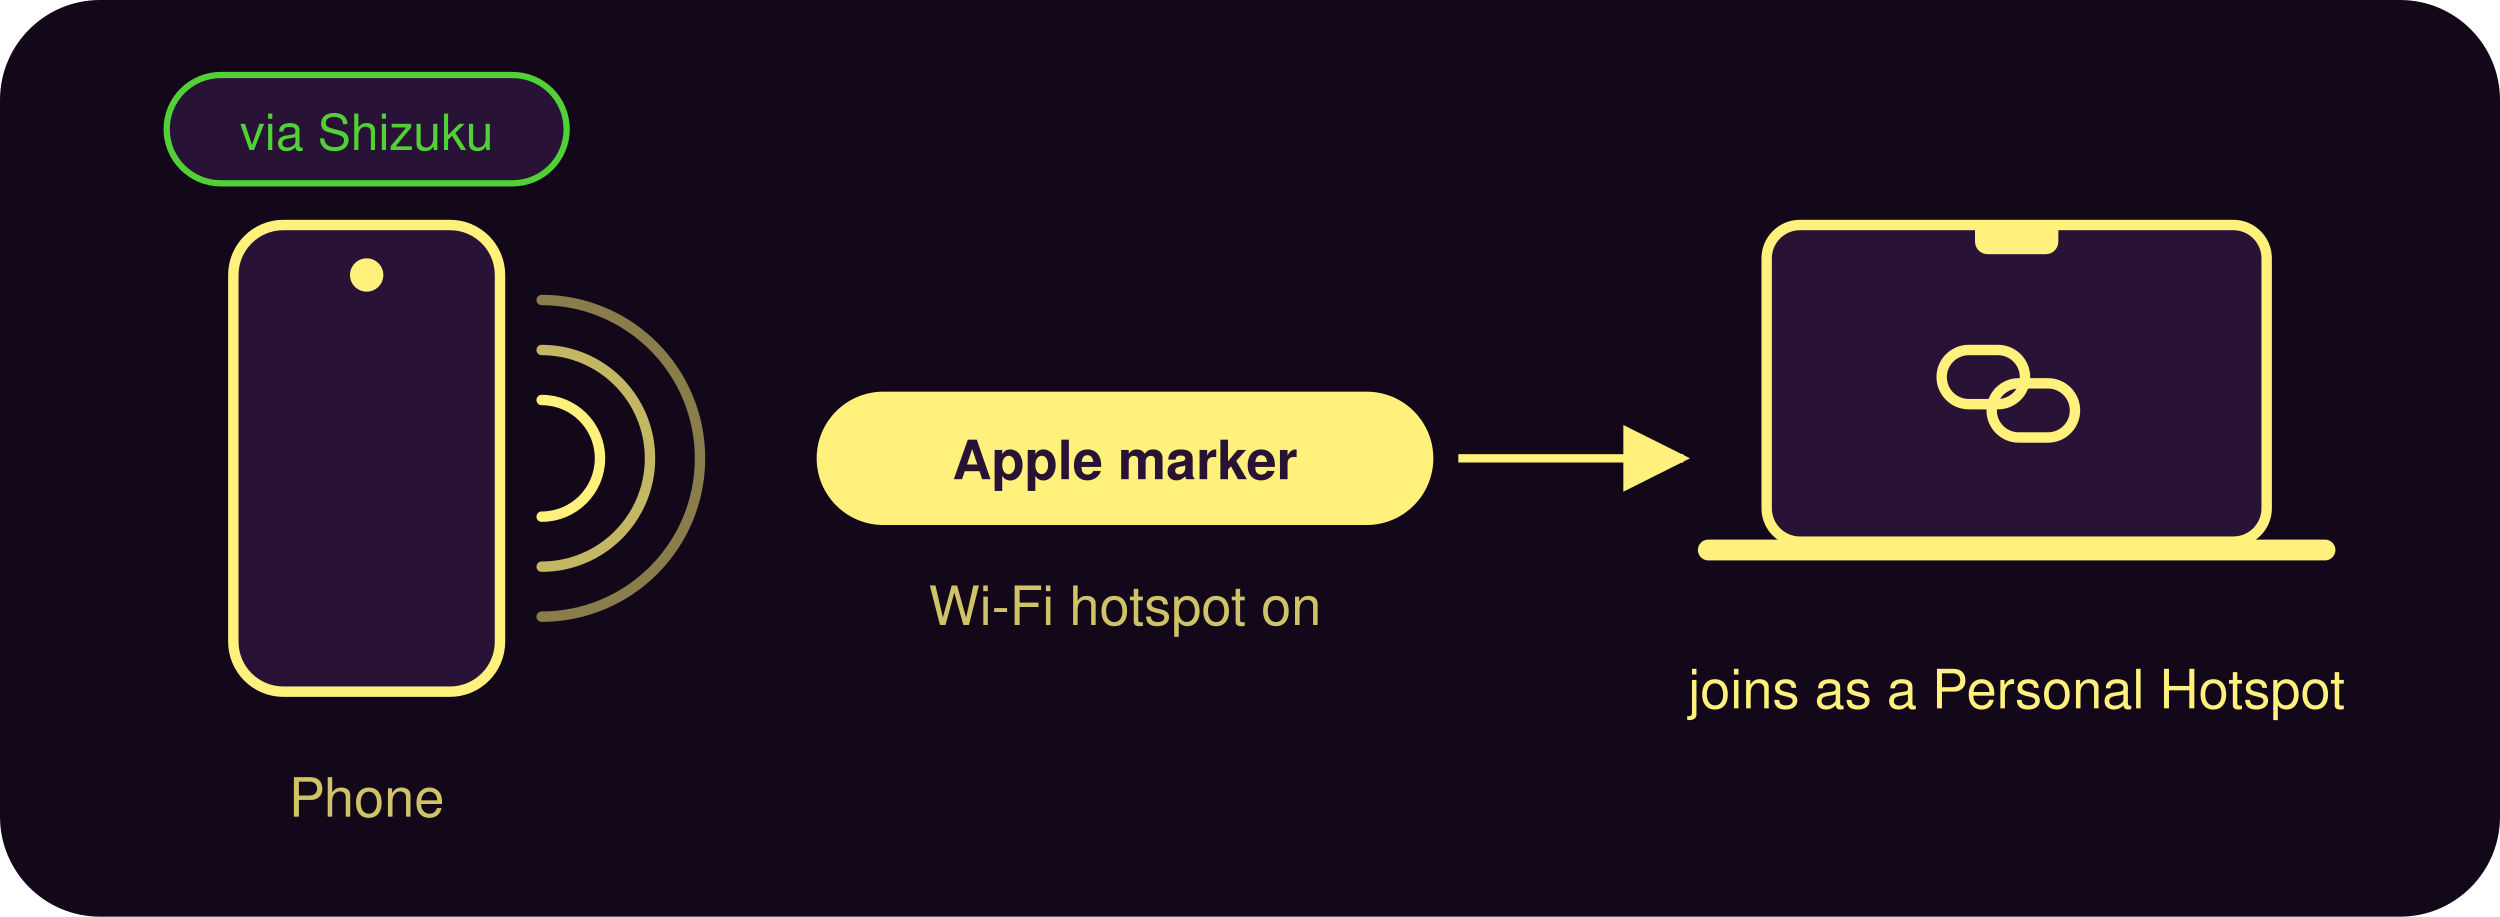
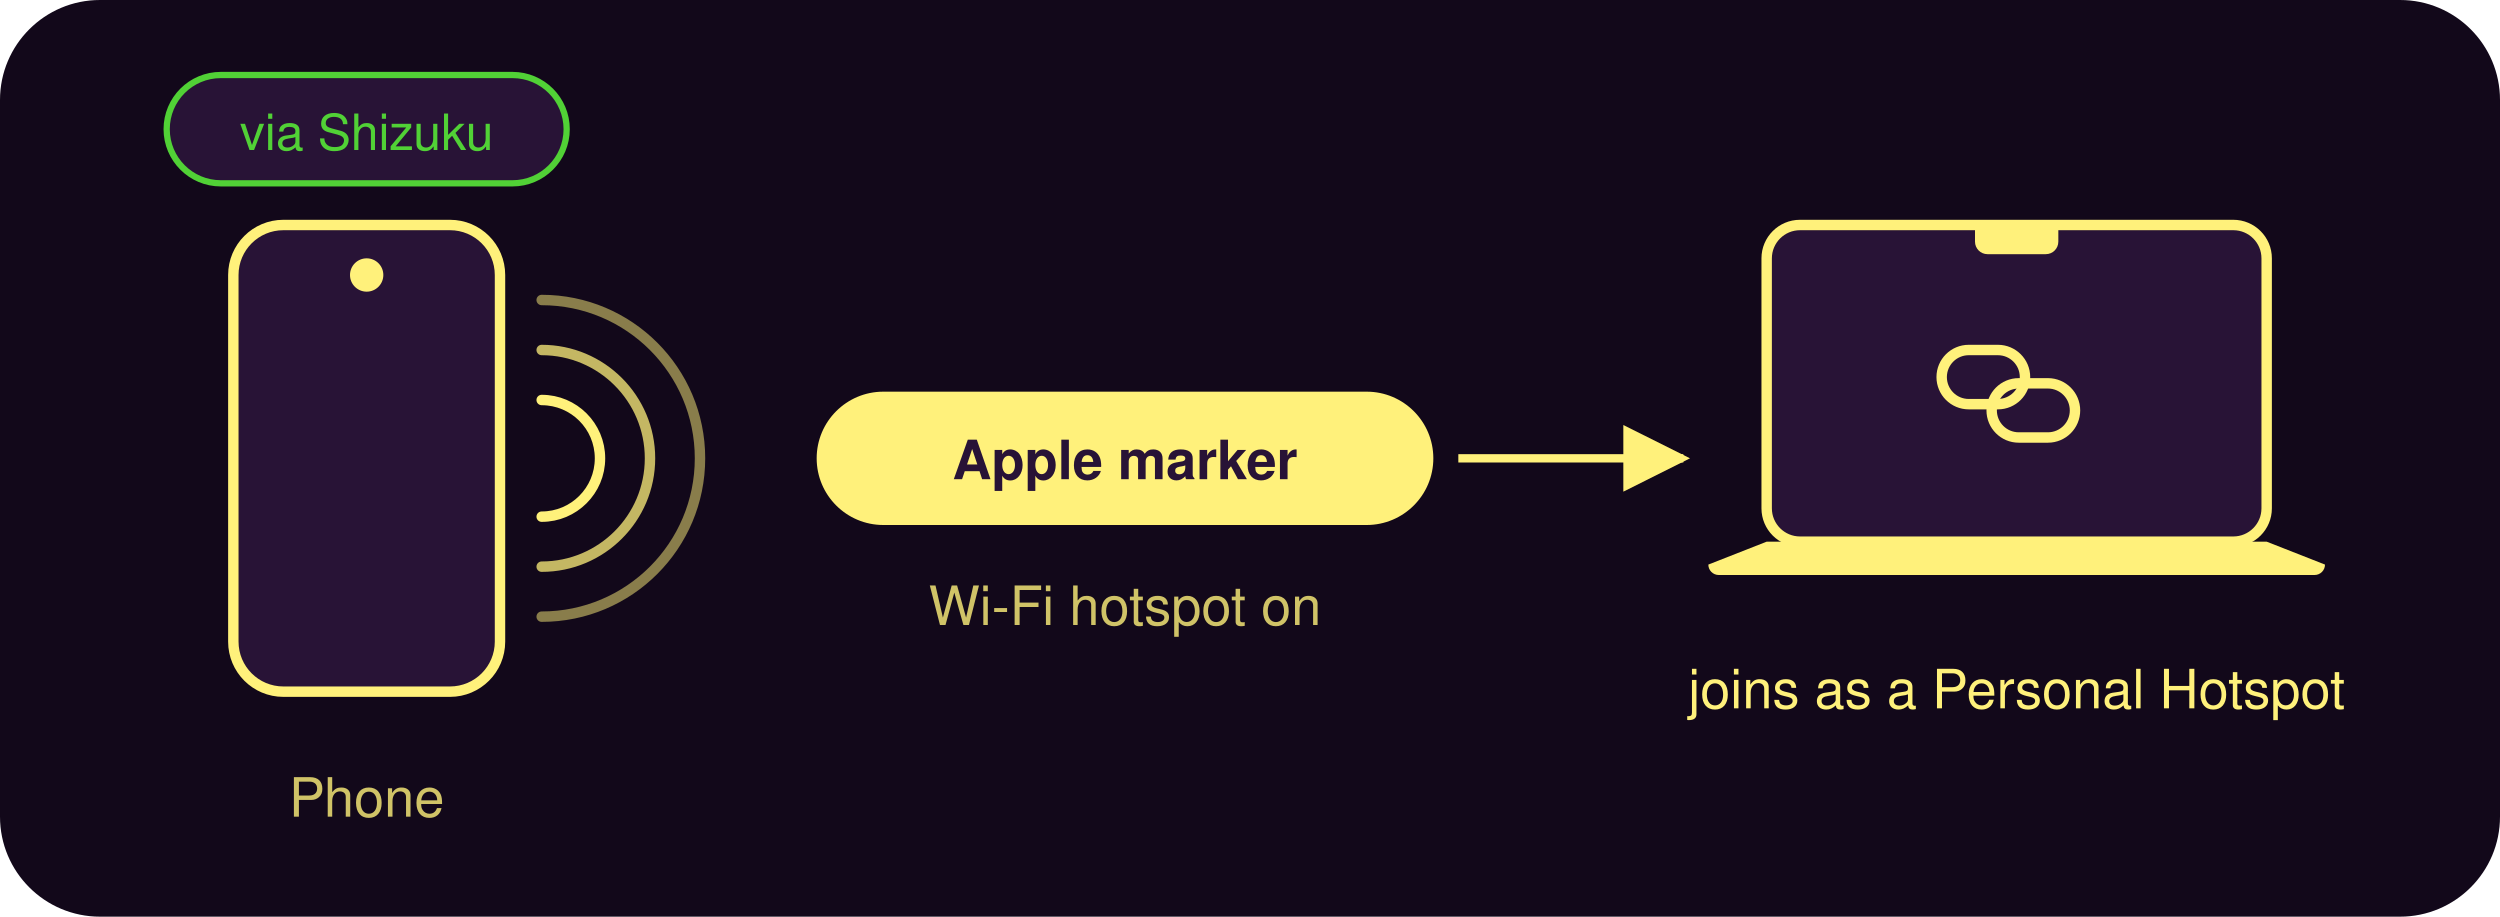
<svg xmlns="http://www.w3.org/2000/svg" viewBox="0 0 600 220" font-family="-apple-system, 'Helvetica Neue', Helvetica, Arial, sans-serif">
  <defs>
    <marker id="arrow" viewBox="0 0 10 10" refX="9" refY="5" markerWidth="8" markerHeight="8" orient="auto">
      <path d="M0 0 L10 5 L0 10 z" fill="#fff17b" />
    </marker>
  </defs>
  <rect width="600" height="220" rx="24" fill="#12081a" />
  <rect x="56" y="54" width="64" height="112" rx="12" fill="#281336" stroke="#fff17b" stroke-width="2.5" />
  <circle cx="88" cy="66" r="4" fill="#fff17b" />
  <text x="88" y="196" text-anchor="middle" fill="#fff17b" font-size="13" font-weight="400" opacity="0.8">Phone</text>
  <rect x="40" y="18" width="96" height="26" rx="13" fill="#281336" stroke="#51d136" stroke-width="1.5" />
  <text x="88" y="36" text-anchor="middle" fill="#51d136" font-size="12" font-weight="400" opacity="1">via Shizuku</text>
  <path d="M130 96 A14 14 0 0 1 130 124" fill="none" stroke="#fff17b" stroke-width="2.5" stroke-linecap="round" opacity="1.0" transform="translate(0 0)" />
  <path d="M130 84 A26 26 0 0 1 130 136" fill="none" stroke="#fff17b" stroke-width="2.5" stroke-linecap="round" opacity="0.75" transform="translate(0 0)" />
  <path d="M130 72 A38 38 0 0 1 130 148" fill="none" stroke="#fff17b" stroke-width="2.5" stroke-linecap="round" opacity="0.5" transform="translate(0 0)" />
  <rect x="196" y="94" width="148" height="32" rx="16" fill="#fff17b" />
  <text x="270" y="115" text-anchor="middle" fill="#281336" font-size="13" font-weight="600" opacity="1">Apple marker</text>
  <text x="270" y="150" text-anchor="middle" fill="#fff17b" font-size="13" font-weight="400" opacity="0.8">Wi-Fi hotspot on</text>
  <path d="M350 110 H404" stroke="#fff17b" stroke-width="2" marker-end="url(#arrow)" />
  <g opacity="1">
    <rect x="424" y="54" width="120" height="76" rx="8" fill="#281336" stroke="#fff17b" stroke-width="2.5" />
    <path d="M474 54 h20 v4 a3 3 0 0 1 -3 3 h-14 a3 3 0 0 1 -3 -3 z" fill="#fff17b" />
-     <path d="M410 132 H558" stroke="#fff17b" stroke-width="5" stroke-linecap="round" />
+     <path d="M424 130 H544 L558 135.5 a2.5 2.5 0 0 1 -2.5 2.5 H412.5 a2.5 2.5 0 0 1 -2.5 -2.5 Z" fill="#fff17b" />
  </g>
  <g fill="none" stroke="#fff17b" stroke-width="2.5" transform="translate(484 92)">
    <rect x="-18" y="-8" width="20" height="13" rx="6.5" />
    <rect x="-6" y="0" width="20" height="13" rx="6.5" />
  </g>
  <text x="484" y="170" text-anchor="middle" fill="#fff17b" font-size="13" font-weight="400" opacity="1">joins as a Personal Hotspot</text>
</svg>
